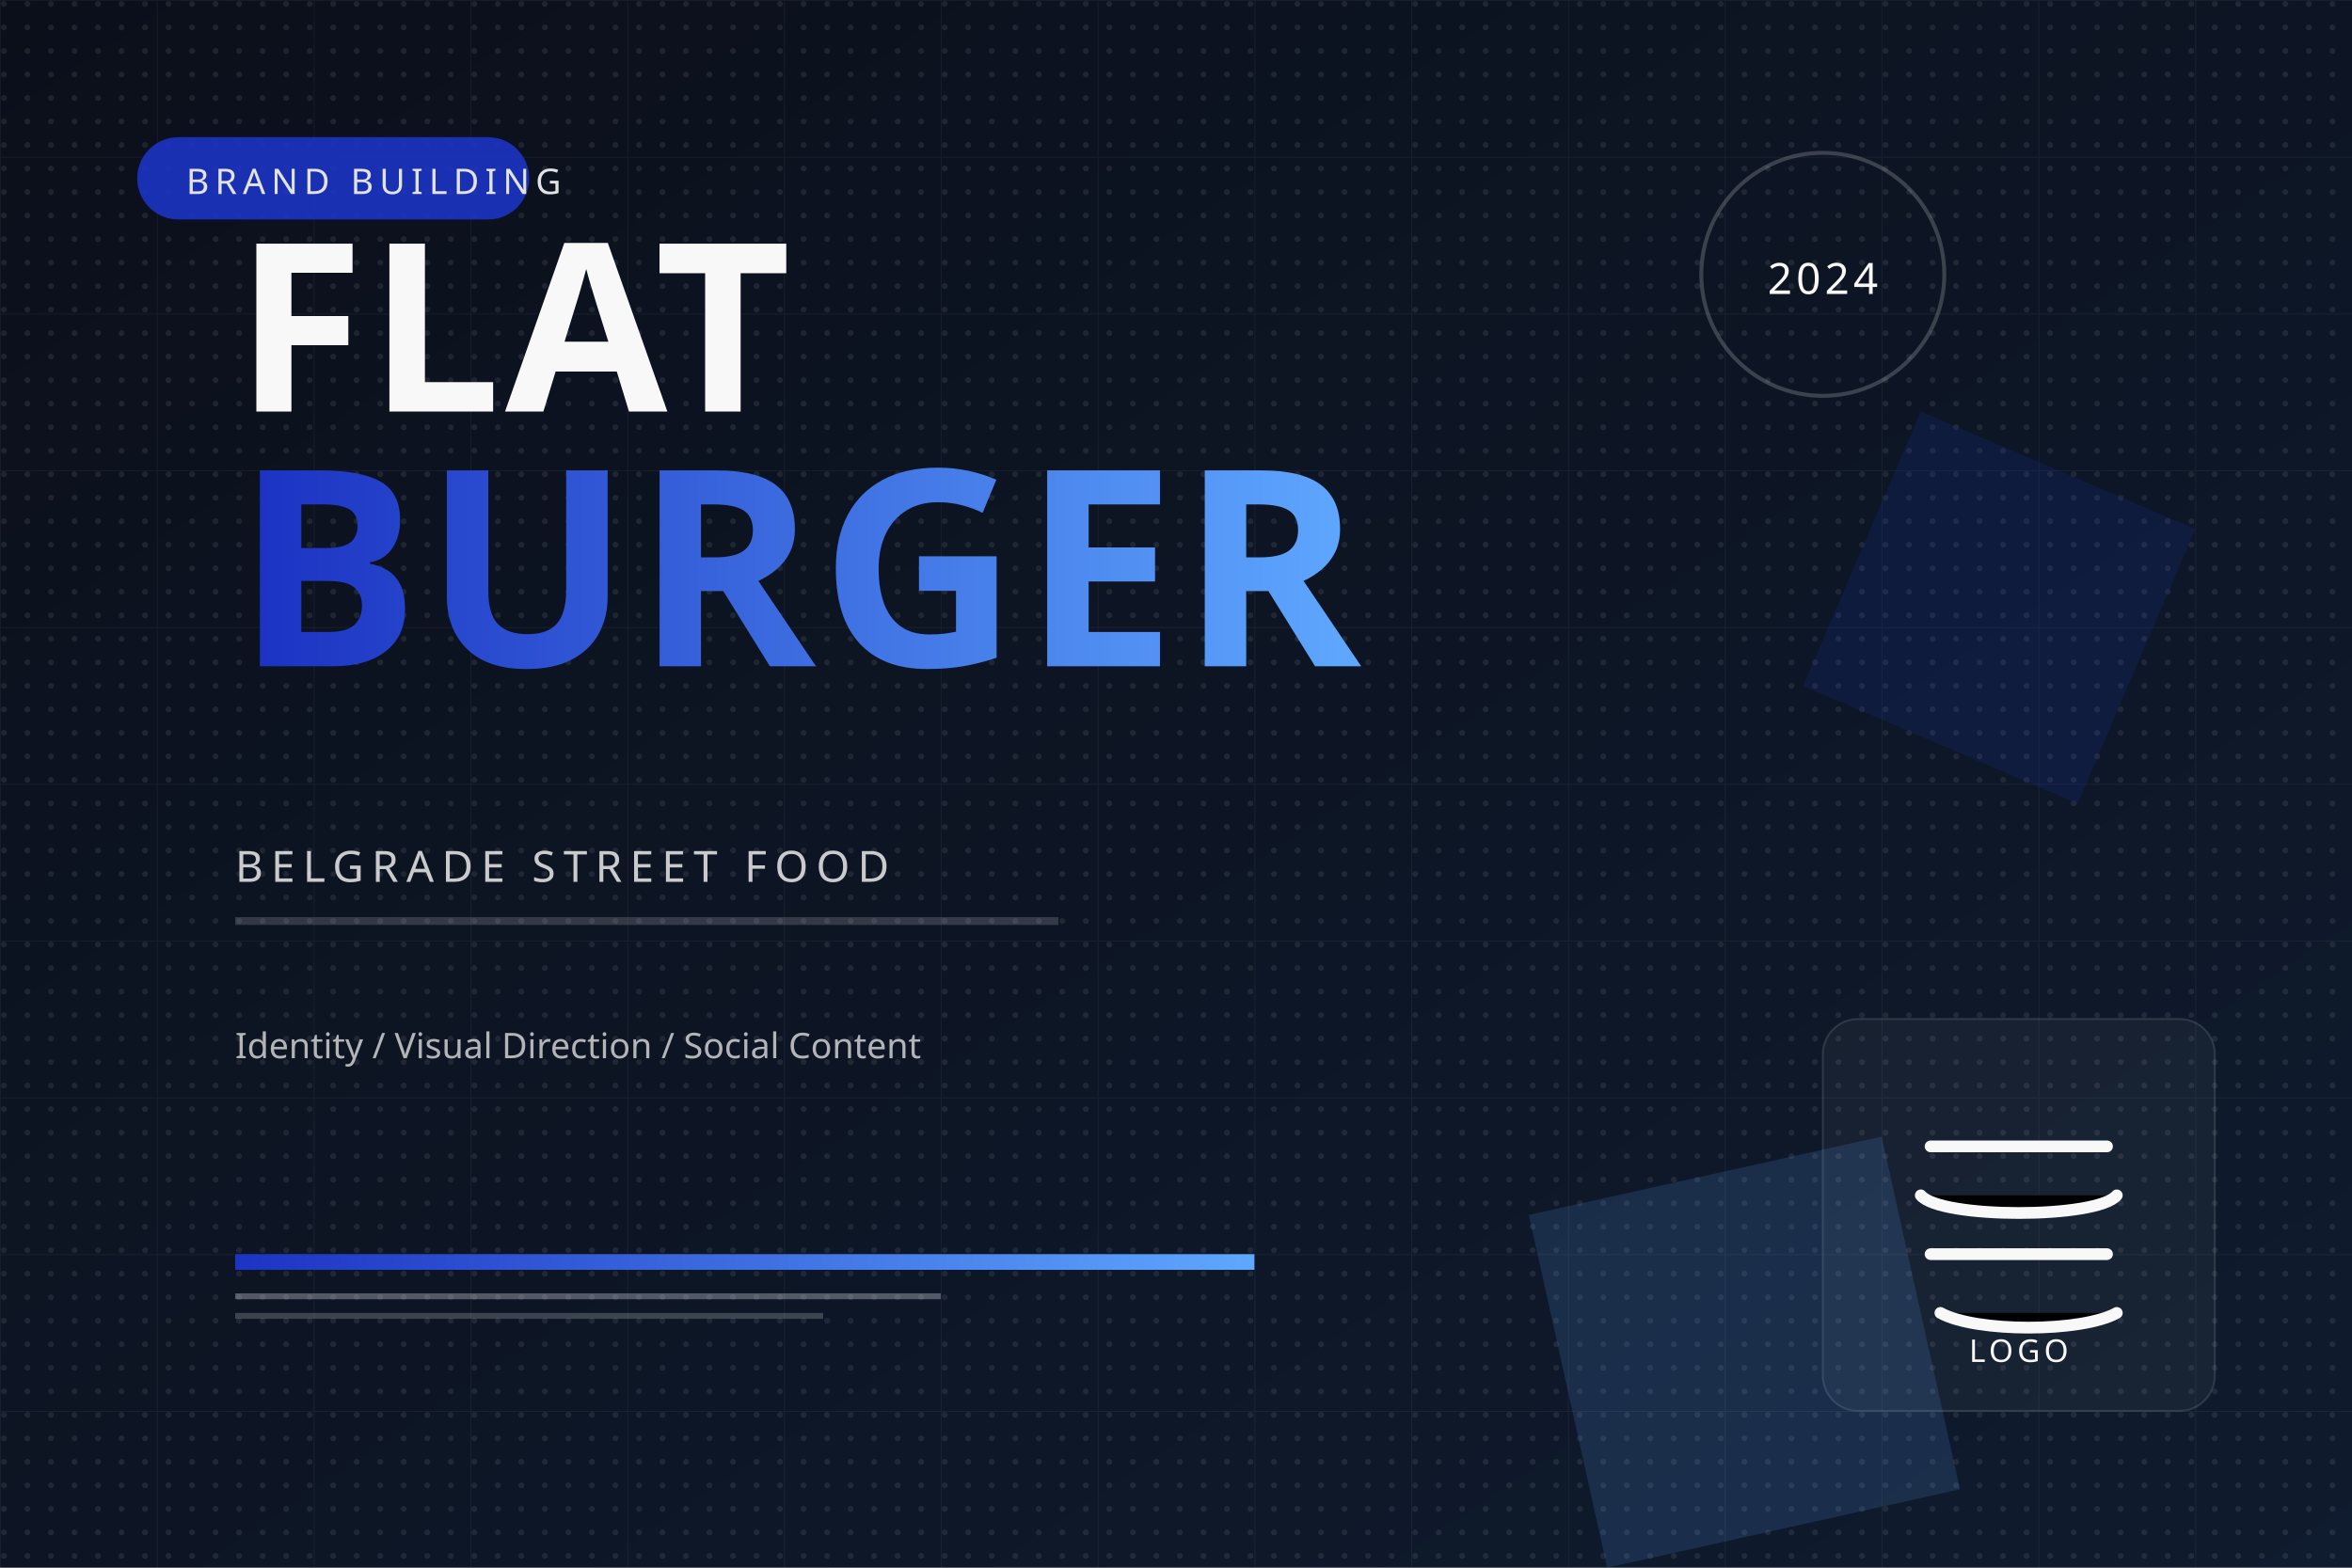
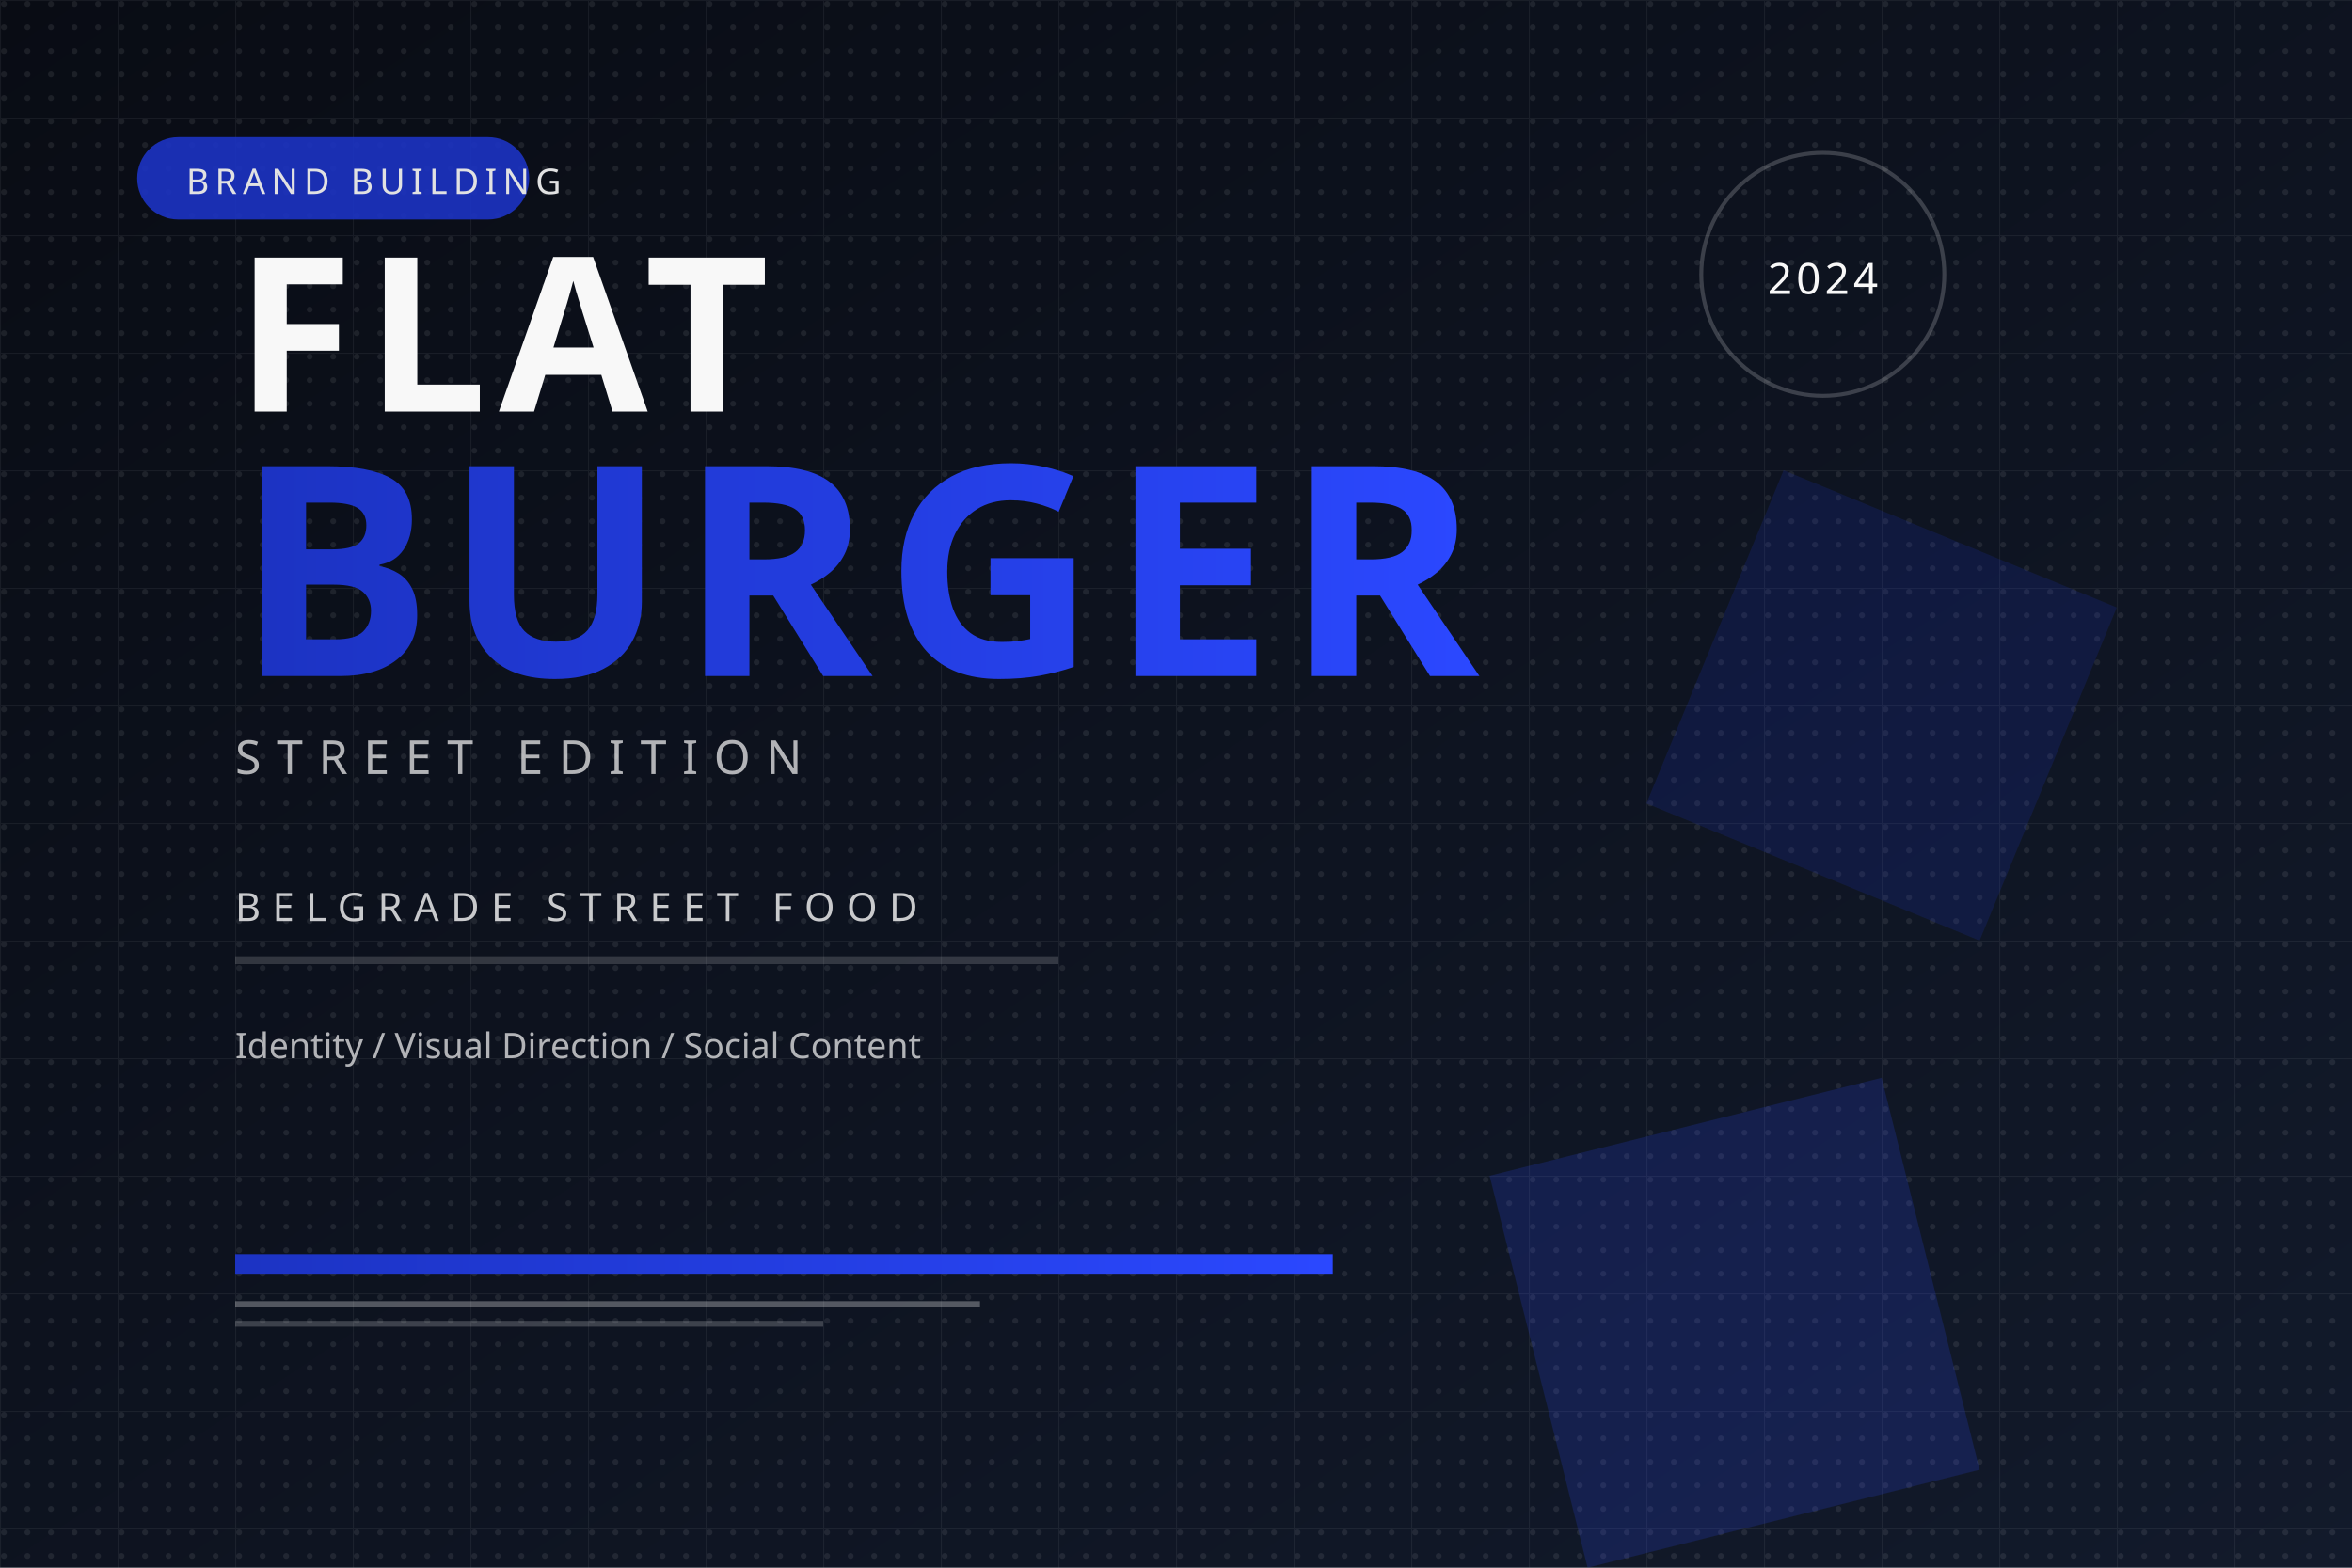
<svg xmlns="http://www.w3.org/2000/svg" width="1200" height="800" viewBox="0 0 1200 800" role="img" aria-label="Flat Burger urban typographic poster">
  <defs>
    <linearGradient id="bg" x1="0" y1="0" x2="1" y2="1">
-       <stop offset="0" stop-color="#0b0f1a" />
-       <stop offset="1" stop-color="#0f1b2e" />
+       <stop offset="0" stop-color="#090c14" />
+       <stop offset="1" stop-color="#121a2b" />
    </linearGradient>
    <linearGradient id="accent" x1="0" y1="0" x2="1" y2="0">
      <stop offset="0" stop-color="#1c33c3" />
-       <stop offset="1" stop-color="#5fa8ff" />
+       <stop offset="1" stop-color="#2b48ff" />
    </linearGradient>
-     <pattern id="grid" width="80" height="80" patternUnits="userSpaceOnUse">
-       <path d="M80 0H0V80" fill="none" stroke="#ffffff" stroke-opacity="0.05" stroke-width="1" />
+     <pattern id="grid" width="60" height="60" patternUnits="userSpaceOnUse">
+       <path d="M60 0H0V60" fill="none" stroke="#ffffff" stroke-opacity="0.06" stroke-width="1" />
    </pattern>
    <pattern id="dots" width="12" height="12" patternUnits="userSpaceOnUse">
      <circle cx="2" cy="2" r="1.5" fill="#ffffff" opacity="0.08" />
    </pattern>
  </defs>
  <rect width="1200" height="800" fill="url(#bg)" />
  <rect width="1200" height="800" fill="url(#grid)" />
  <rect x="0" y="0" width="1200" height="800" fill="url(#dots)" />
  <g opacity="0.9">
    <rect x="70" y="70" width="200" height="42" rx="21" fill="#1c33c3" />
    <text x="95" y="99" font-family="Bricolage Grotesque, Space Grotesk, sans-serif" font-size="18" fill="#f8f8f8" letter-spacing="3">BRAND BUILDING</text>
  </g>
  <g transform="translate(860 70)">
    <circle cx="70" cy="70" r="62" fill="none" stroke="#f8f8f8" stroke-opacity="0.2" stroke-width="2" />
    <text x="70" y="80" text-anchor="middle" font-family="Bricolage Grotesque, Space Grotesk, sans-serif" font-size="22" fill="#f8f8f8" letter-spacing="2">2024</text>
  </g>
  <g transform="translate(120 210)">
-     <text x="0" y="0" font-family="Bricolage Grotesque, Space Grotesk, sans-serif" font-size="120" fill="#f8f8f8" font-weight="800" letter-spacing="2">FLAT</text>
-     <text x="0" y="130" font-family="Bricolage Grotesque, Space Grotesk, sans-serif" font-size="140" fill="url(#accent)" font-weight="900" letter-spacing="2">BURGER</text>
+     <text x="0" y="0" font-family="Bricolage Grotesque, Space Grotesk, sans-serif" font-size="110" fill="#f8f8f8" font-weight="800" letter-spacing="6">FLAT</text>
+     <text x="0" y="135" font-family="Bricolage Grotesque, Space Grotesk, sans-serif" font-size="150" fill="url(#accent)" font-weight="900" letter-spacing="6">BURGER</text>
+     <text x="0" y="185" font-family="Space Grotesk, sans-serif" font-size="24" fill="#f8f8f8" opacity="0.7" letter-spacing="8">STREET EDITION</text>
  </g>
-   <g transform="translate(120 450)" fill="#f8f8f8" opacity="0.8">
-     <text x="0" y="0" font-family="Space Grotesk, sans-serif" font-size="22" letter-spacing="4">BELGRADE STREET FOOD</text>
+   <g transform="translate(120 470)" fill="#f8f8f8" opacity="0.8">
+     <text x="0" y="0" font-family="Space Grotesk, sans-serif" font-size="20" letter-spacing="6">BELGRADE STREET FOOD</text>
    <rect x="0" y="18" width="420" height="4" fill="#f8f8f8" opacity="0.2" />
  </g>
  <g transform="translate(120 540)" fill="#f8f8f8" opacity="0.7">
    <text x="0" y="0" font-family="Space Grotesk, sans-serif" font-size="18">Identity / Visual Direction / Social Content</text>
  </g>
-   <g transform="translate(930 520)">
-     <rect x="0" y="0" width="200" height="200" rx="18" fill="rgba(255,255,255,0.04)" stroke="rgba(255,255,255,0.12)" />
-     <g transform="translate(45 55)" stroke="#f8f8f8" stroke-width="6" stroke-linecap="round">
-       <path d="M10 10h90" />
-       <path d="M5 35c10 12 90 12 100 0" />
-       <path d="M10 65h90" />
-       <path d="M15 95c18 10 72 10 90 0" />
-     </g>
-     <text x="100" y="175" text-anchor="middle" font-family="Bricolage Grotesque, Space Grotesk, sans-serif" font-size="16" fill="#f8f8f8" letter-spacing="2">LOGO</text>
+   <g transform="translate(120 640)">
+     <rect x="0" y="0" width="560" height="10" fill="url(#accent)" />
+     <rect x="0" y="24" width="380" height="3" fill="#f8f8f8" opacity="0.3" />
+     <rect x="0" y="34" width="300" height="3" fill="#f8f8f8" opacity="0.2" />
  </g>
-   <g transform="translate(120 640)">
-     <rect x="0" y="0" width="520" height="8" fill="url(#accent)" />
-     <rect x="0" y="20" width="360" height="3" fill="#f8f8f8" opacity="0.3" />
-     <rect x="0" y="30" width="300" height="3" fill="#f8f8f8" opacity="0.2" />
-   </g>
-   <g opacity="0.15">
-     <path d="M980 210l140 60-60 140-140-60z" fill="#1c33c3" />
-     <path d="M780 620l180 -40 40 180 -180 40z" fill="#5fa8ff" />
+   <g opacity="0.18">
+     <path d="M910 240l170 70-70 170-170-70z" fill="#1c33c3" />
+     <path d="M760 600l200 -50 50 200 -200 50z" fill="#2b48ff" />
  </g>
</svg>
